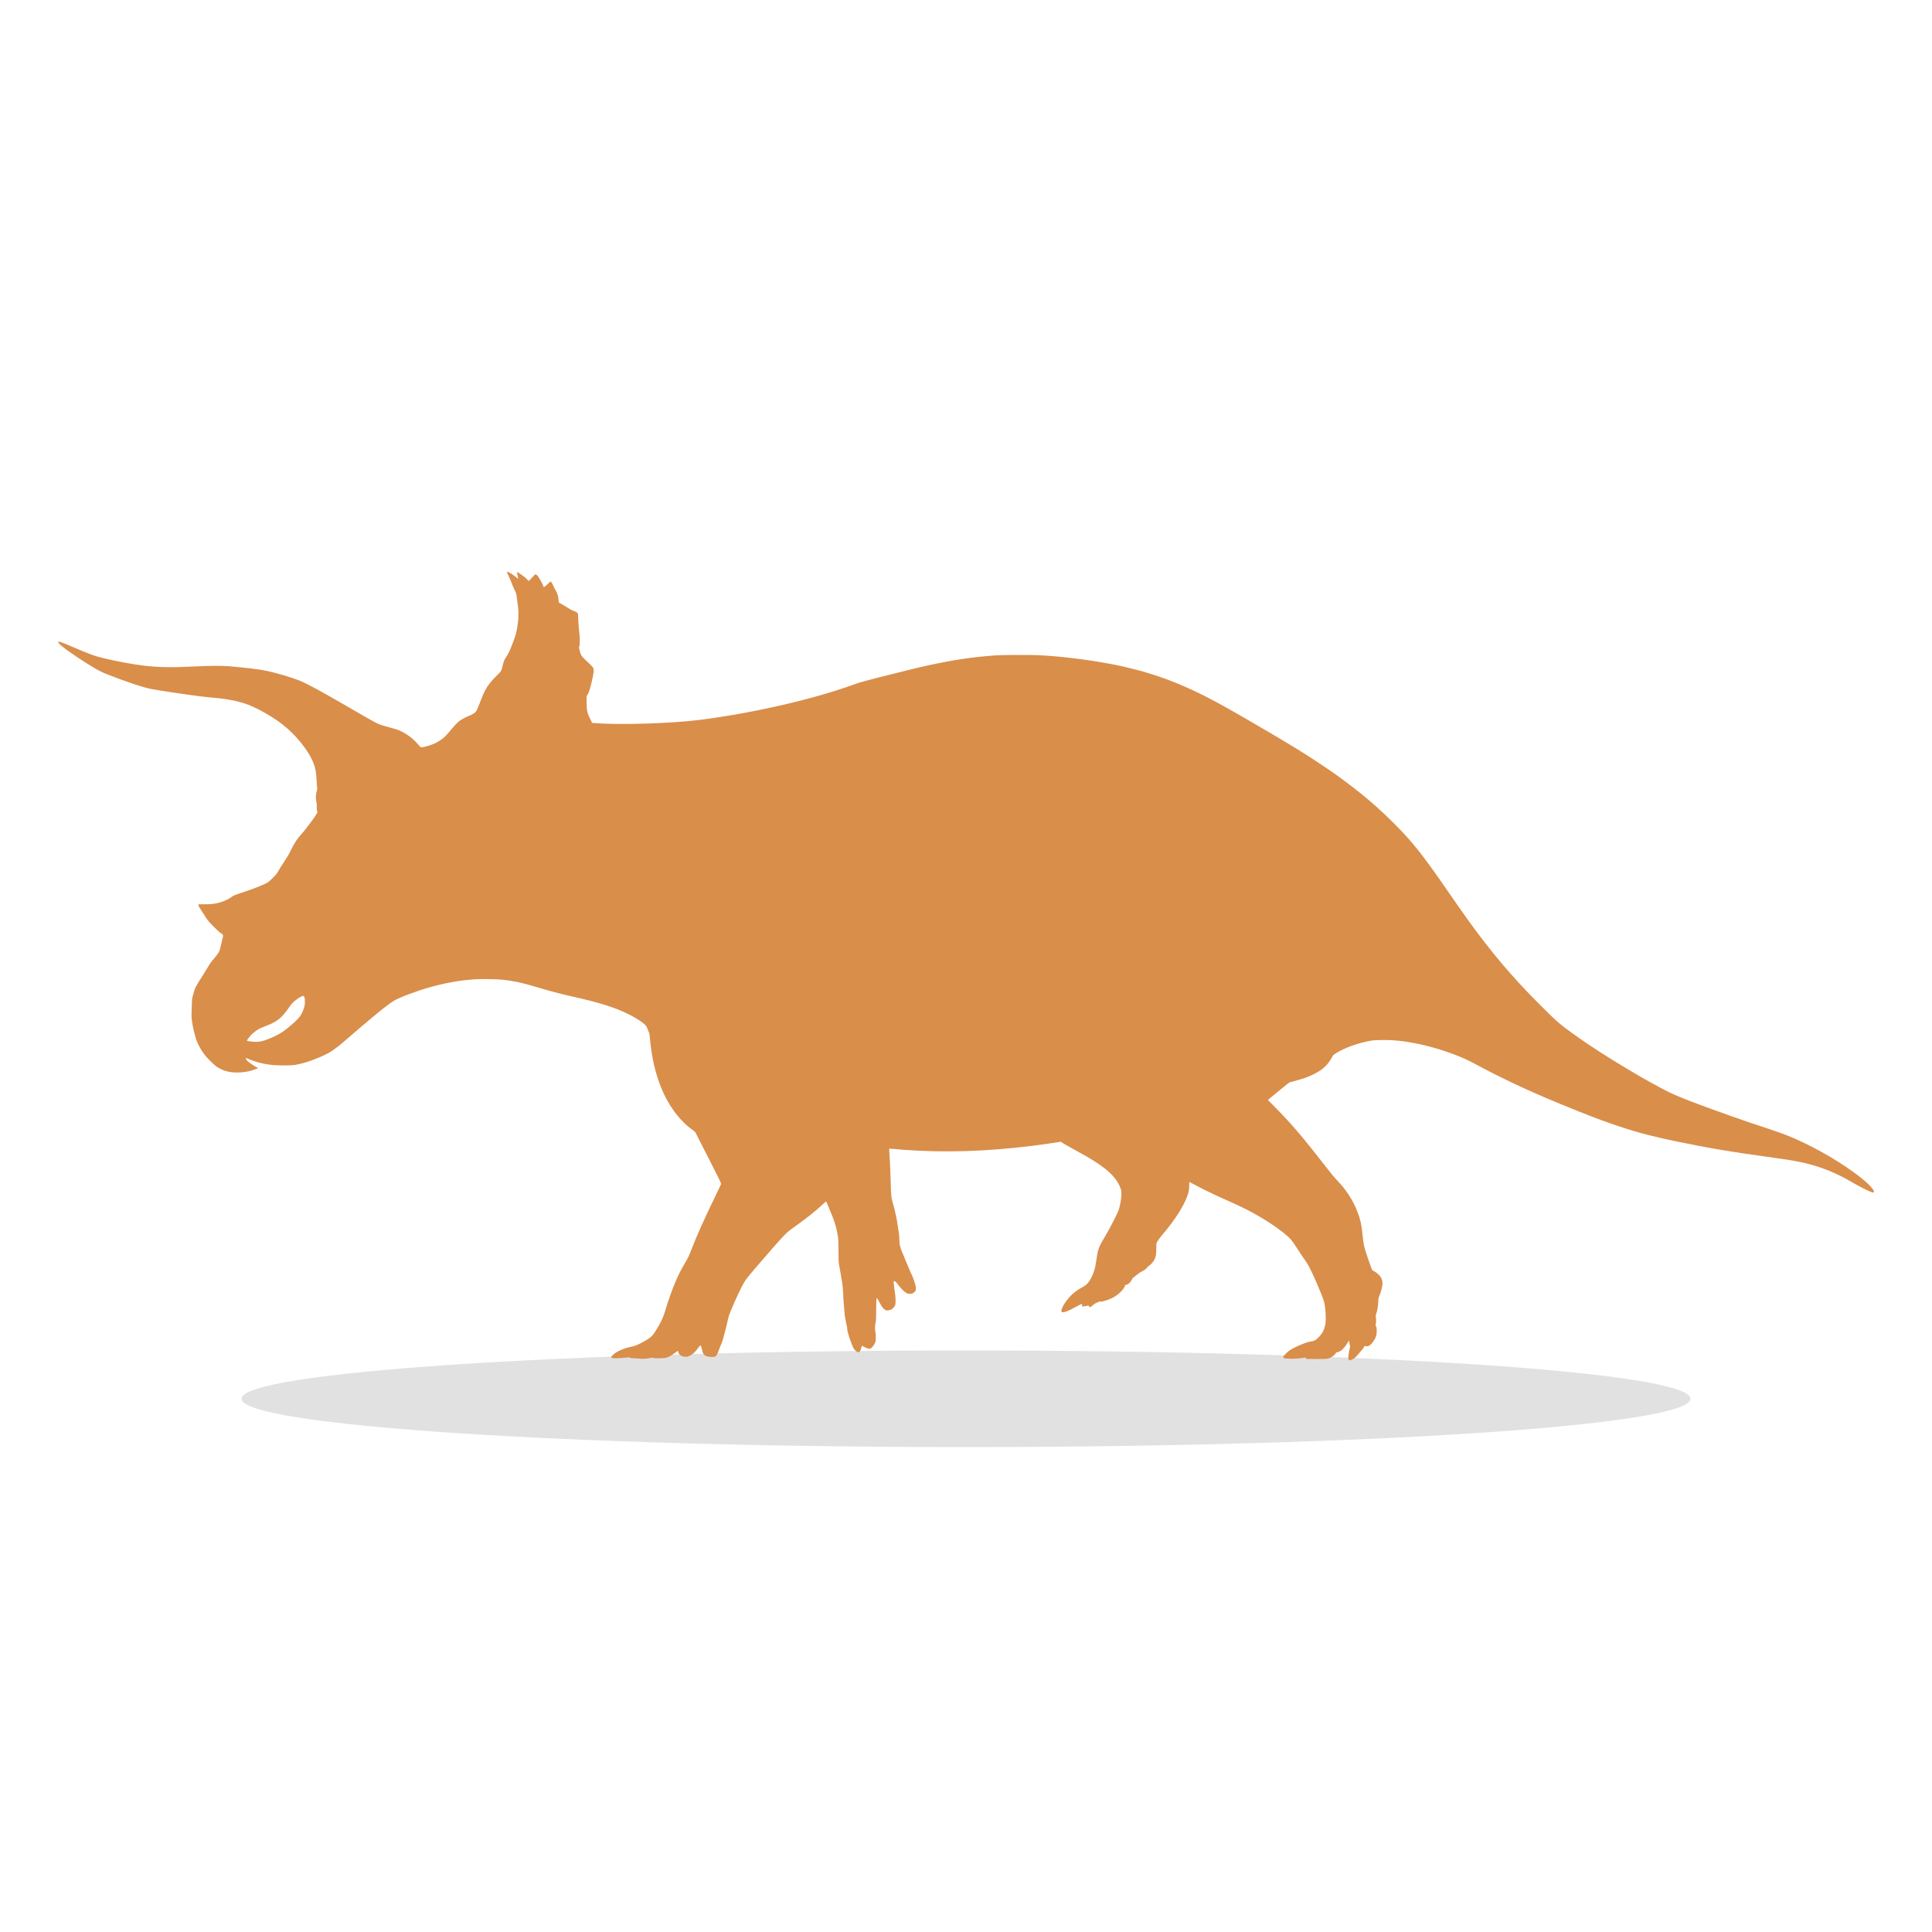
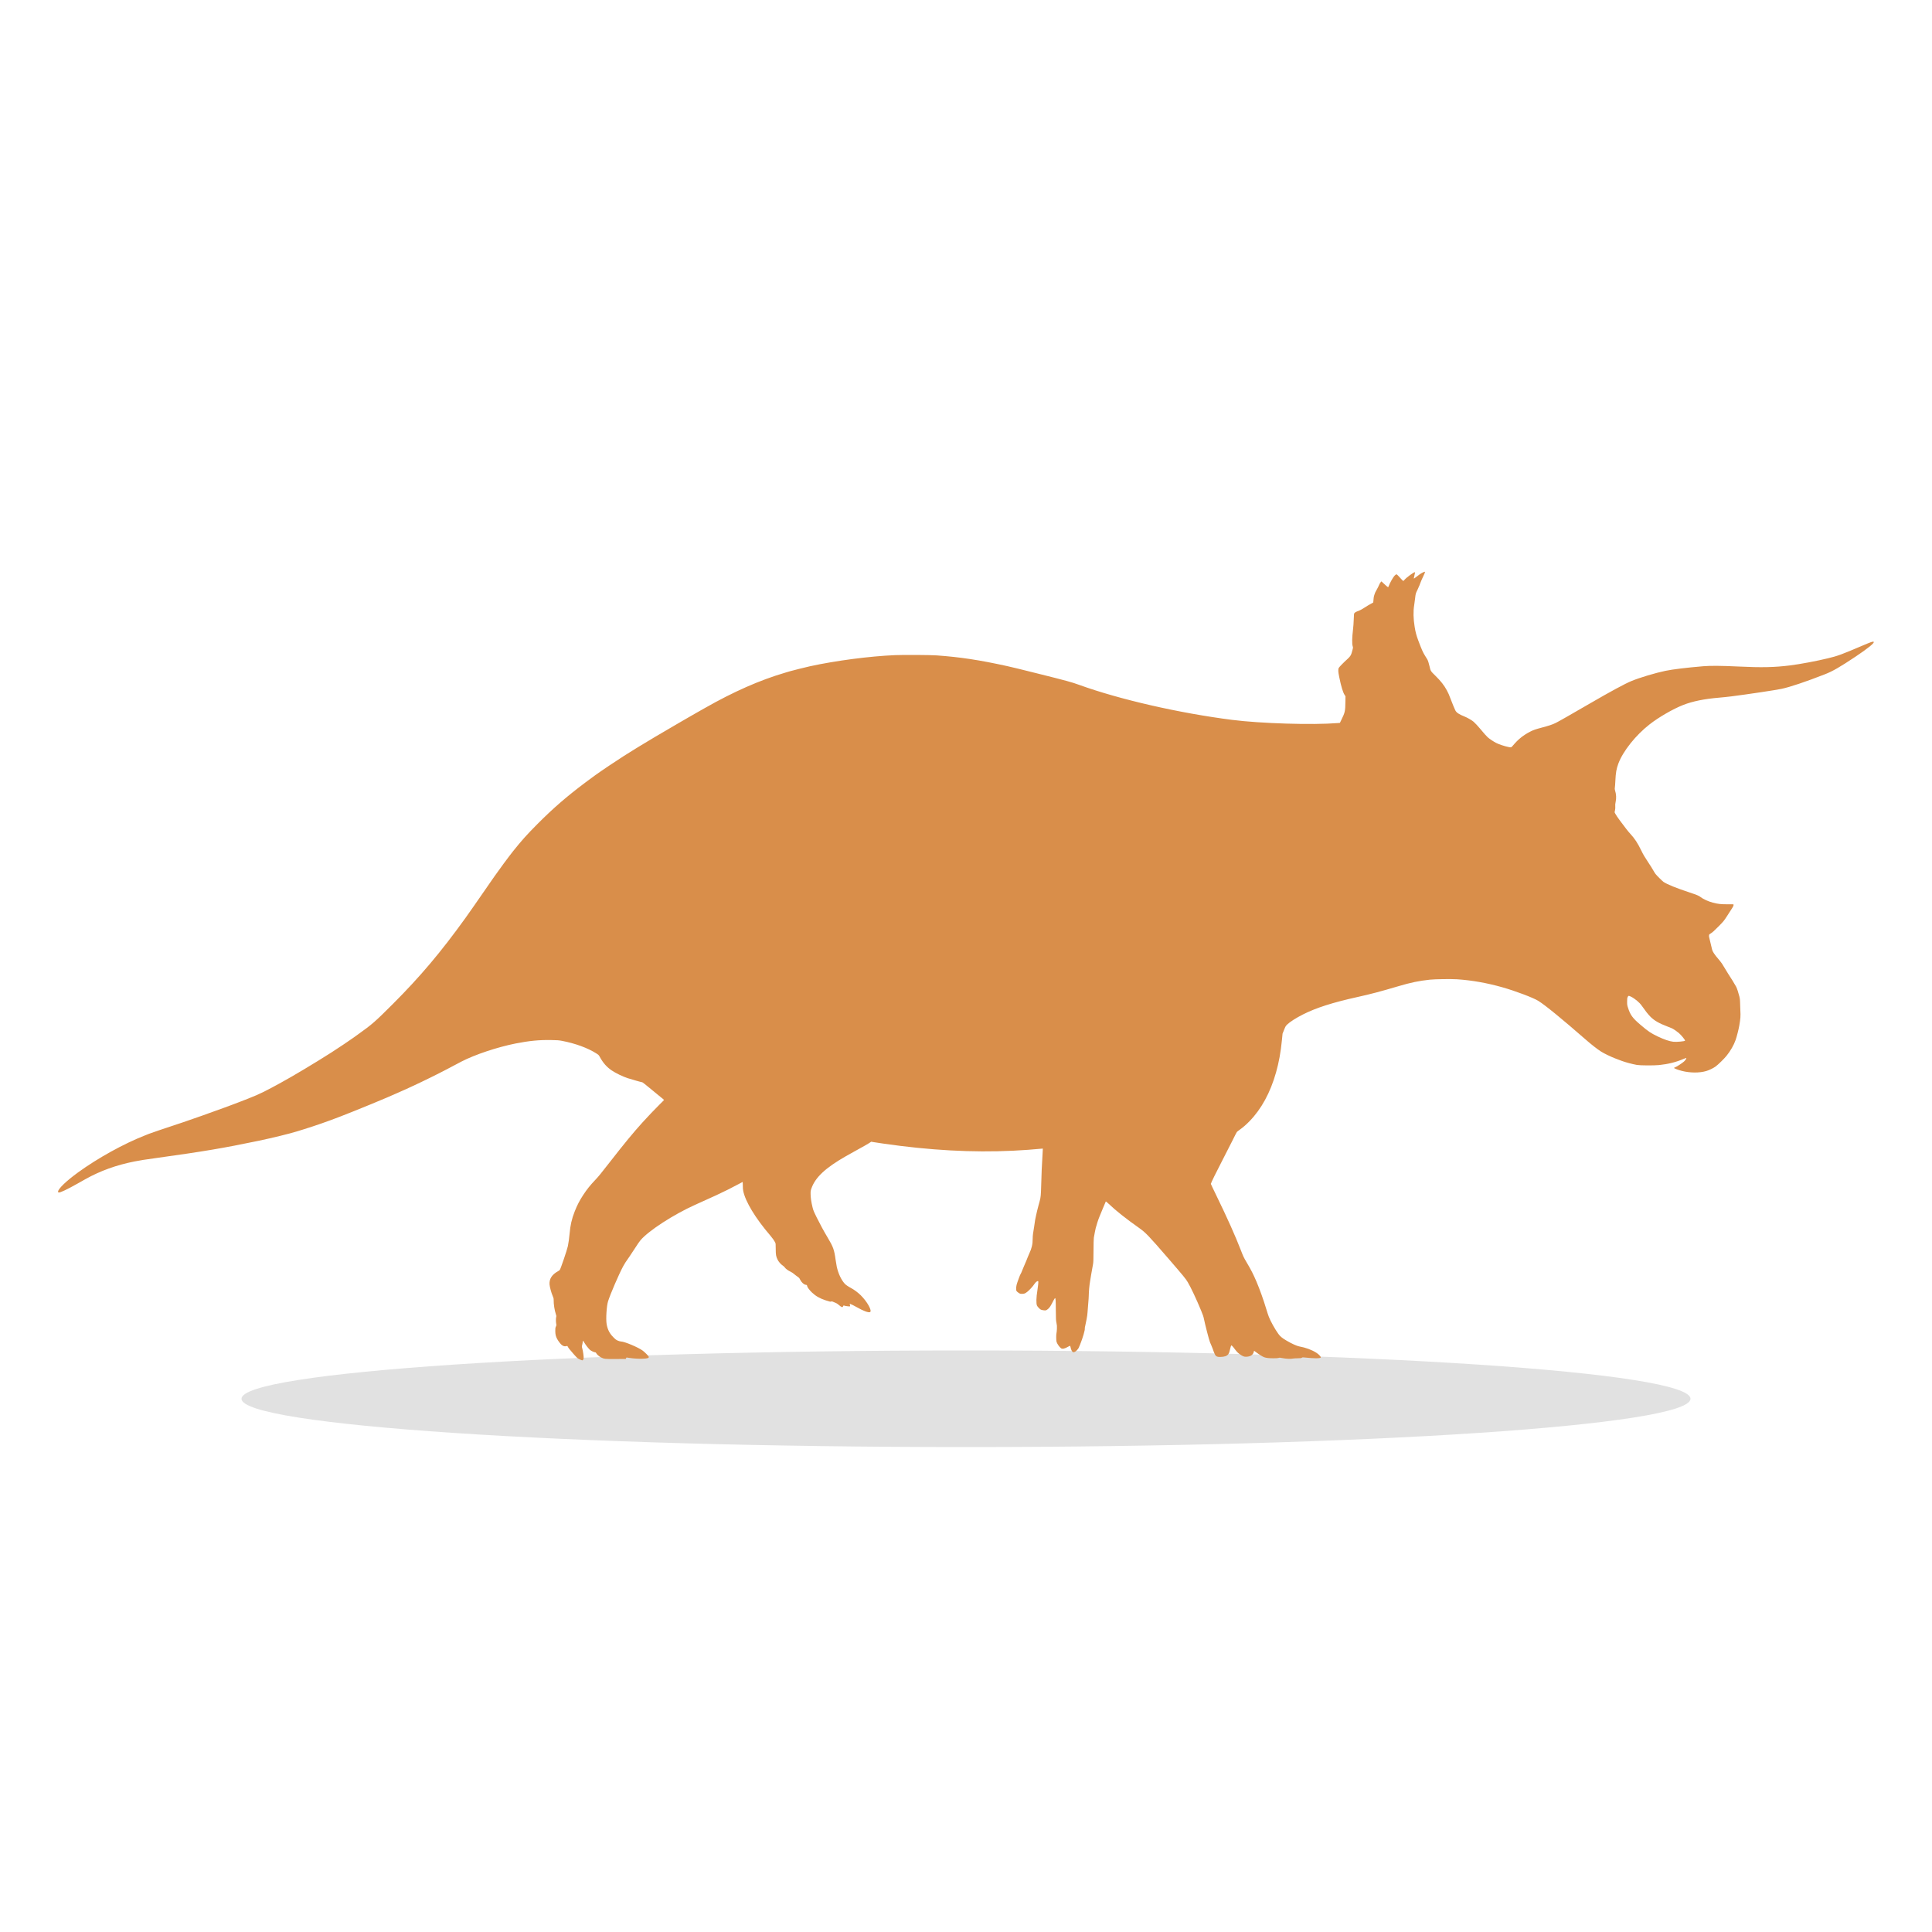
<svg xmlns="http://www.w3.org/2000/svg" viewBox="0 0 200 200">
  <ellipse cx="100" cy="144.8" rx="75" ry="5" fill="#000" opacity=".12" />
  <g fill="#D98E4A">
-     <g transform="translate(6.000,59.180) scale(0.026724)">
+     <g transform="translate(200.0,0) scale(-1,1) translate(6.000,59.180) scale(0.026724)">
      <g transform="translate(0,3055) scale(0.1,-0.1)">
        <path d="M17396 30535 c-3 -9 12 -50 33 -93 22 -42 49 -101 60 -130 12 -29 32 -74 45 -100 13 -26 36 -83 51 -127 14 -44 35 -95 46 -113 10 -18 19 -39 19 -45 0 -7 19 -48 41 -92 60 -117 68 -145 85 -305 8 -80 24 -201 36 -270 41 -247 35 -530 -18 -853 -34 -206 -65 -322 -139 -521 -128 -343 -182 -465 -258 -585 -41 -64 -83 -133 -95 -154 -24 -41 -61 -161 -87 -277 -36 -165 -41 -173 -219 -347 -212 -208 -344 -375 -447 -568 -62 -116 -79 -154 -159 -365 -66 -174 -136 -342 -169 -410 -44 -89 -143 -156 -356 -240 -113 -45 -283 -143 -353 -203 -65 -58 -163 -162 -262 -281 -128 -155 -232 -272 -283 -319 -68 -62 -220 -164 -330 -221 -103 -53 -320 -126 -465 -155 -120 -25 -117 -26 -195 67 -198 233 -387 385 -652 523 -120 63 -222 98 -455 159 -262 69 -417 120 -536 179 -107 52 -577 320 -1332 758 -794 461 -1354 764 -1607 868 -313 130 -935 316 -1315 394 -293 60 -802 122 -1460 178 -287 24 -694 21 -1370 -11 -900 -44 -1404 -32 -2010 45 -377 47 -1019 168 -1456 274 -382 92 -524 144 -1336 491 -338 144 -400 165 -432 147 -55 -30 210 -247 709 -580 600 -400 881 -562 1180 -678 730 -286 1343 -492 1675 -563 215 -47 1341 -216 1945 -292 132 -17 346 -39 475 -50 578 -49 1023 -139 1390 -282 387 -151 944 -471 1302 -751 538 -419 1032 -1038 1211 -1517 76 -203 103 -359 117 -668 6 -121 14 -243 20 -270 7 -37 5 -61 -6 -98 -49 -158 -57 -307 -24 -454 15 -72 19 -113 14 -170 -4 -52 -1 -99 10 -153 l16 -77 -24 -49 c-27 -53 -91 -148 -171 -256 -235 -318 -327 -434 -412 -527 -174 -188 -285 -358 -431 -658 -69 -143 -126 -240 -249 -425 -88 -132 -182 -280 -208 -330 -27 -49 -68 -115 -91 -145 -47 -61 -263 -275 -309 -307 -145 -98 -497 -240 -1020 -413 -278 -92 -351 -122 -423 -179 -93 -74 -299 -167 -466 -211 -194 -51 -307 -64 -566 -64 l-235 -1 -3 -30 c-3 -32 38 -101 270 -453 111 -169 126 -187 325 -387 157 -158 226 -220 278 -251 63 -37 71 -44 76 -79 4 -21 2 -55 -4 -74 -5 -20 -20 -81 -32 -136 -21 -92 -43 -183 -82 -343 -10 -42 -33 -89 -70 -144 -55 -82 -79 -113 -228 -288 -54 -63 -111 -147 -169 -250 -49 -85 -115 -194 -147 -242 -92 -136 -283 -447 -318 -516 -36 -71 -90 -237 -127 -387 -17 -72 -24 -128 -24 -200 0 -55 -5 -199 -11 -321 -13 -237 -7 -318 42 -604 23 -135 97 -424 140 -548 70 -201 200 -427 355 -618 94 -117 332 -348 426 -415 93 -66 249 -141 360 -173 267 -77 620 -75 939 5 154 39 309 99 309 119 0 3 -22 13 -48 22 -58 21 -265 157 -340 223 -44 39 -92 107 -92 130 0 12 33 3 112 -31 287 -123 594 -200 948 -236 197 -20 730 -17 855 5 179 32 433 99 595 159 59 22 67 25 235 89 174 66 454 201 561 271 160 104 365 264 594 464 950 828 1560 1326 1836 1499 190 120 888 383 1389 525 601 170 1188 273 1758 311 235 15 849 6 1052 -15 426 -46 745 -112 1225 -255 689 -204 1072 -305 1575 -416 965 -213 1609 -419 2122 -679 270 -137 502 -286 609 -391 56 -56 64 -70 118 -205 l58 -145 24 -244 c48 -486 118 -868 229 -1261 221 -782 568 -1417 1029 -1889 144 -146 233 -223 376 -327 52 -37 103 -77 112 -88 10 -12 90 -167 178 -346 89 -179 264 -523 390 -765 220 -422 440 -872 440 -899 0 -6 -98 -214 -219 -462 -423 -869 -729 -1553 -946 -2114 -91 -236 -108 -272 -207 -440 -188 -317 -266 -469 -393 -765 -131 -307 -274 -708 -386 -1080 -33 -110 -76 -240 -96 -290 -69 -177 -234 -473 -367 -658 -71 -100 -141 -158 -316 -262 -191 -113 -399 -209 -491 -225 -251 -45 -490 -133 -665 -245 -95 -61 -174 -144 -174 -184 0 -19 75 -31 191 -31 98 0 212 8 481 34 31 3 50 1 58 -9 16 -19 67 -26 192 -26 61 0 131 -4 157 -10 81 -18 264 -11 395 15 108 22 122 23 159 10 27 -10 87 -14 198 -14 178 0 288 12 365 41 63 24 192 104 302 187 44 34 83 62 85 62 3 0 11 -23 17 -51 28 -115 141 -181 307 -180 68 0 122 22 223 91 77 53 128 105 208 212 38 51 82 104 97 118 26 24 27 24 40 6 8 -10 23 -62 35 -115 30 -134 39 -160 73 -210 49 -72 145 -106 311 -110 111 -3 163 18 199 80 26 45 66 145 94 234 8 28 33 88 54 135 21 47 45 102 53 123 36 88 187 674 230 887 20 101 42 166 112 335 184 446 399 903 518 1102 80 136 148 218 758 925 762 881 873 997 1127 1176 501 353 902 671 1169 927 65 62 117 104 121 99 5 -5 56 -126 114 -269 58 -143 117 -285 130 -316 36 -79 121 -339 146 -444 20 -82 43 -203 73 -375 7 -40 12 -234 13 -500 1 -352 5 -451 18 -520 23 -121 54 -299 73 -410 8 -52 28 -174 44 -270 28 -163 46 -375 50 -565 0 -44 3 -89 5 -100 3 -11 14 -153 25 -315 11 -162 25 -315 30 -340 5 -25 16 -91 25 -147 9 -56 29 -154 45 -219 16 -64 26 -122 23 -130 -16 -43 79 -371 183 -626 56 -139 54 -135 113 -206 57 -68 120 -100 165 -82 32 12 71 93 88 179 6 31 14 59 17 63 4 4 36 -9 71 -30 142 -82 226 -101 282 -64 62 41 157 178 176 254 15 58 16 281 2 328 -6 19 -14 94 -17 165 -5 111 -2 145 17 235 20 97 22 135 25 490 2 388 7 470 30 470 7 0 33 -39 58 -87 127 -245 140 -265 210 -330 36 -32 69 -53 91 -57 39 -7 143 8 191 28 38 17 132 115 150 158 34 84 29 313 -15 578 -24 150 -43 337 -36 357 15 37 93 -13 145 -92 62 -97 198 -246 281 -310 87 -67 116 -78 200 -79 71 -1 78 1 136 38 34 22 70 53 80 70 33 57 18 210 -36 351 -10 28 -37 102 -60 165 -23 63 -47 122 -54 130 -14 16 -48 95 -91 205 -15 39 -38 93 -50 120 -41 89 -133 312 -149 359 -9 25 -33 83 -55 128 -94 199 -130 358 -130 578 0 103 -16 235 -56 455 -13 77 -25 154 -25 171 0 56 -80 418 -140 639 -12 44 -35 127 -50 185 -42 152 -48 221 -60 665 -11 429 -22 670 -45 1048 -8 131 -15 257 -15 279 l0 41 83 -7 c70 -5 203 -16 492 -41 108 -9 366 -25 575 -35 1584 -75 3227 15 5029 276 172 25 348 52 390 59 l76 14 82 -54 c44 -30 227 -134 405 -231 177 -98 397 -220 488 -272 800 -457 1193 -825 1342 -1252 31 -89 33 -103 32 -220 -1 -141 -26 -312 -76 -515 -29 -116 -45 -156 -163 -395 -138 -277 -270 -521 -425 -780 -212 -355 -251 -463 -304 -850 -14 -96 -34 -218 -45 -270 -57 -262 -168 -501 -302 -654 -46 -52 -126 -107 -262 -181 -112 -60 -266 -175 -365 -274 -253 -250 -449 -604 -361 -652 57 -30 260 44 514 190 103 59 219 116 254 126 22 7 23 5 17 -16 -17 -54 -18 -71 -7 -78 14 -9 183 13 224 28 25 10 28 8 41 -24 24 -56 57 -45 176 58 41 36 84 63 115 73 27 9 71 28 98 41 38 19 51 21 68 12 28 -14 63 -7 225 47 222 73 378 162 524 300 94 89 179 202 187 248 6 41 13 48 55 52 72 9 166 95 217 199 30 63 41 75 111 123 43 30 102 75 132 102 30 27 89 65 131 85 98 47 184 110 221 163 15 23 50 55 77 72 74 48 163 150 203 233 59 122 70 185 71 417 0 196 2 207 24 250 42 80 108 173 191 270 571 665 959 1306 1044 1722 10 48 16 129 16 213 0 74 4 135 8 135 4 0 73 -36 152 -81 80 -44 269 -142 420 -218 299 -149 506 -245 1270 -588 831 -373 1799 -1001 2112 -1369 37 -43 129 -175 203 -293 75 -118 175 -270 223 -338 159 -226 187 -269 249 -384 161 -299 488 -1056 582 -1349 58 -182 90 -688 56 -886 -38 -215 -113 -362 -260 -509 -87 -87 -110 -104 -177 -133 -45 -18 -95 -32 -118 -32 -133 0 -676 -228 -844 -355 -83 -62 -221 -202 -231 -234 -16 -52 39 -71 237 -78 153 -6 365 7 523 33 50 7 93 14 97 14 4 0 13 -12 20 -27 l13 -28 384 -3 c425 -3 447 0 571 60 72 35 171 123 190 169 9 21 19 29 37 29 41 0 166 59 207 98 64 61 165 192 213 274 25 43 49 78 54 78 5 0 9 -17 9 -37 0 -21 9 -72 19 -114 19 -74 19 -76 0 -145 -30 -105 -61 -332 -54 -384 7 -49 29 -80 54 -80 27 1 147 56 186 86 36 27 238 254 321 360 22 28 46 66 54 83 10 26 17 31 34 26 82 -24 133 -13 206 46 44 36 124 141 169 222 55 100 74 180 75 312 1 106 -2 126 -23 173 -22 48 -23 57 -12 109 14 72 14 215 0 263 -10 33 -8 48 14 111 51 151 87 388 84 559 -1 44 8 75 42 154 49 114 108 330 117 431 19 215 -92 390 -331 519 -27 15 -57 37 -66 49 -35 48 -283 777 -313 923 -23 107 -54 333 -66 479 -28 327 -84 573 -195 855 -98 249 -185 419 -331 643 -147 224 -267 374 -479 597 -115 121 -197 221 -570 700 -547 702 -893 1122 -1244 1510 -204 226 -500 536 -666 699 -96 93 -175 174 -174 178 0 4 67 61 149 126 82 66 267 217 412 338 145 120 270 219 278 219 25 0 406 108 568 160 195 64 458 191 619 299 193 130 335 291 462 523 39 72 48 81 129 133 336 215 819 392 1337 491 124 23 172 27 416 31 459 9 859 -30 1379 -133 706 -140 1581 -432 2100 -701 147 -77 231 -121 565 -298 322 -171 950 -480 1315 -647 107 -49 228 -105 268 -124 41 -19 75 -34 77 -34 2 0 43 -18 90 -40 47 -22 88 -40 90 -40 2 0 37 -15 77 -34 356 -165 1610 -682 2234 -921 483 -186 946 -347 1394 -486 124 -38 239 -73 255 -79 277 -87 963 -255 1490 -365 1379 -287 2119 -412 3945 -665 471 -65 637 -91 859 -135 707 -139 1333 -365 1916 -692 39 -22 165 -93 280 -158 425 -239 680 -360 744 -353 22 3 26 8 25 35 -5 111 -320 413 -774 743 -766 556 -1773 1113 -2600 1436 -63 25 -126 50 -140 56 -29 12 -307 110 -390 137 -849 281 -1128 375 -1680 571 -528 187 -606 215 -875 315 -143 53 -300 111 -350 130 -49 18 -144 54 -210 80 -66 25 -149 58 -185 72 -36 13 -105 41 -155 60 -217 84 -443 182 -600 261 -124 61 -526 274 -590 312 -16 9 -55 31 -85 47 -428 231 -1344 779 -1950 1167 -251 160 -792 523 -855 573 -5 5 -86 63 -180 129 -546 389 -665 493 -1355 1184 -1052 1052 -1855 2003 -2811 3332 -140 196 -506 719 -779 1116 -69 100 -167 242 -218 315 -51 72 -112 159 -134 192 -141 205 -543 749 -707 955 -336 421 -545 653 -951 1061 -616 617 -1132 1063 -1850 1602 -213 159 -249 185 -385 284 -222 161 -847 580 -1107 744 -252 159 -357 224 -443 277 -49 31 -115 71 -145 89 -304 187 -872 524 -1465 868 -187 108 -380 221 -430 249 -49 29 -191 110 -315 181 -124 70 -274 156 -335 190 -1126 640 -2133 1084 -3120 1374 -77 23 -161 48 -186 55 -77 24 -640 164 -766 191 -1002 219 -2315 391 -3298 432 -346 15 -1358 8 -1615 -10 -918 -66 -1640 -176 -2715 -411 -205 -45 -507 -119 -1175 -286 -1169 -292 -1326 -335 -1634 -446 -1562 -565 -3873 -1093 -5917 -1354 -1114 -142 -3119 -203 -4096 -124 l-82 7 -47 96 c-157 322 -161 345 -167 756 l-2 180 33 50 c65 100 134 326 208 690 44 213 48 301 17 360 -21 39 -188 209 -347 353 -86 78 -128 141 -151 226 -7 28 -23 86 -35 128 -20 75 -21 78 -3 135 27 87 23 339 -11 608 -15 126 -28 298 -32 428 -6 195 -9 221 -26 243 -24 30 -79 59 -171 90 -42 14 -124 60 -220 122 -83 55 -194 120 -244 146 -51 25 -93 50 -94 54 -12 179 -19 225 -49 312 -18 52 -38 102 -46 111 -8 8 -14 20 -14 25 0 6 -19 41 -43 79 -23 39 -55 103 -71 144 -16 41 -44 91 -62 110 l-33 36 -63 -61 c-96 -93 -181 -164 -194 -164 -7 0 -20 24 -29 53 -30 92 -166 335 -217 387 -71 72 -82 73 -140 9 -128 -141 -194 -209 -203 -209 -5 0 -28 22 -49 48 -68 82 -351 291 -395 292 -16 0 -12 -30 19 -153 13 -48 20 -90 17 -93 -4 -4 -37 18 -74 48 -110 90 -214 160 -280 190 -73 33 -69 32 -77 13z m-7853 -16462 c19 -42 22 -65 22 -178 0 -123 -2 -136 -39 -250 -85 -267 -176 -391 -477 -646 -309 -263 -392 -319 -672 -454 -242 -116 -450 -187 -601 -204 -127 -15 -456 17 -456 43 0 34 148 215 242 296 71 61 199 149 268 182 19 10 103 43 185 74 309 116 504 229 650 378 87 87 197 227 334 424 87 127 275 282 424 353 84 40 94 38 120 -18z" />
      </g>
    </g>
  </g>
</svg>
